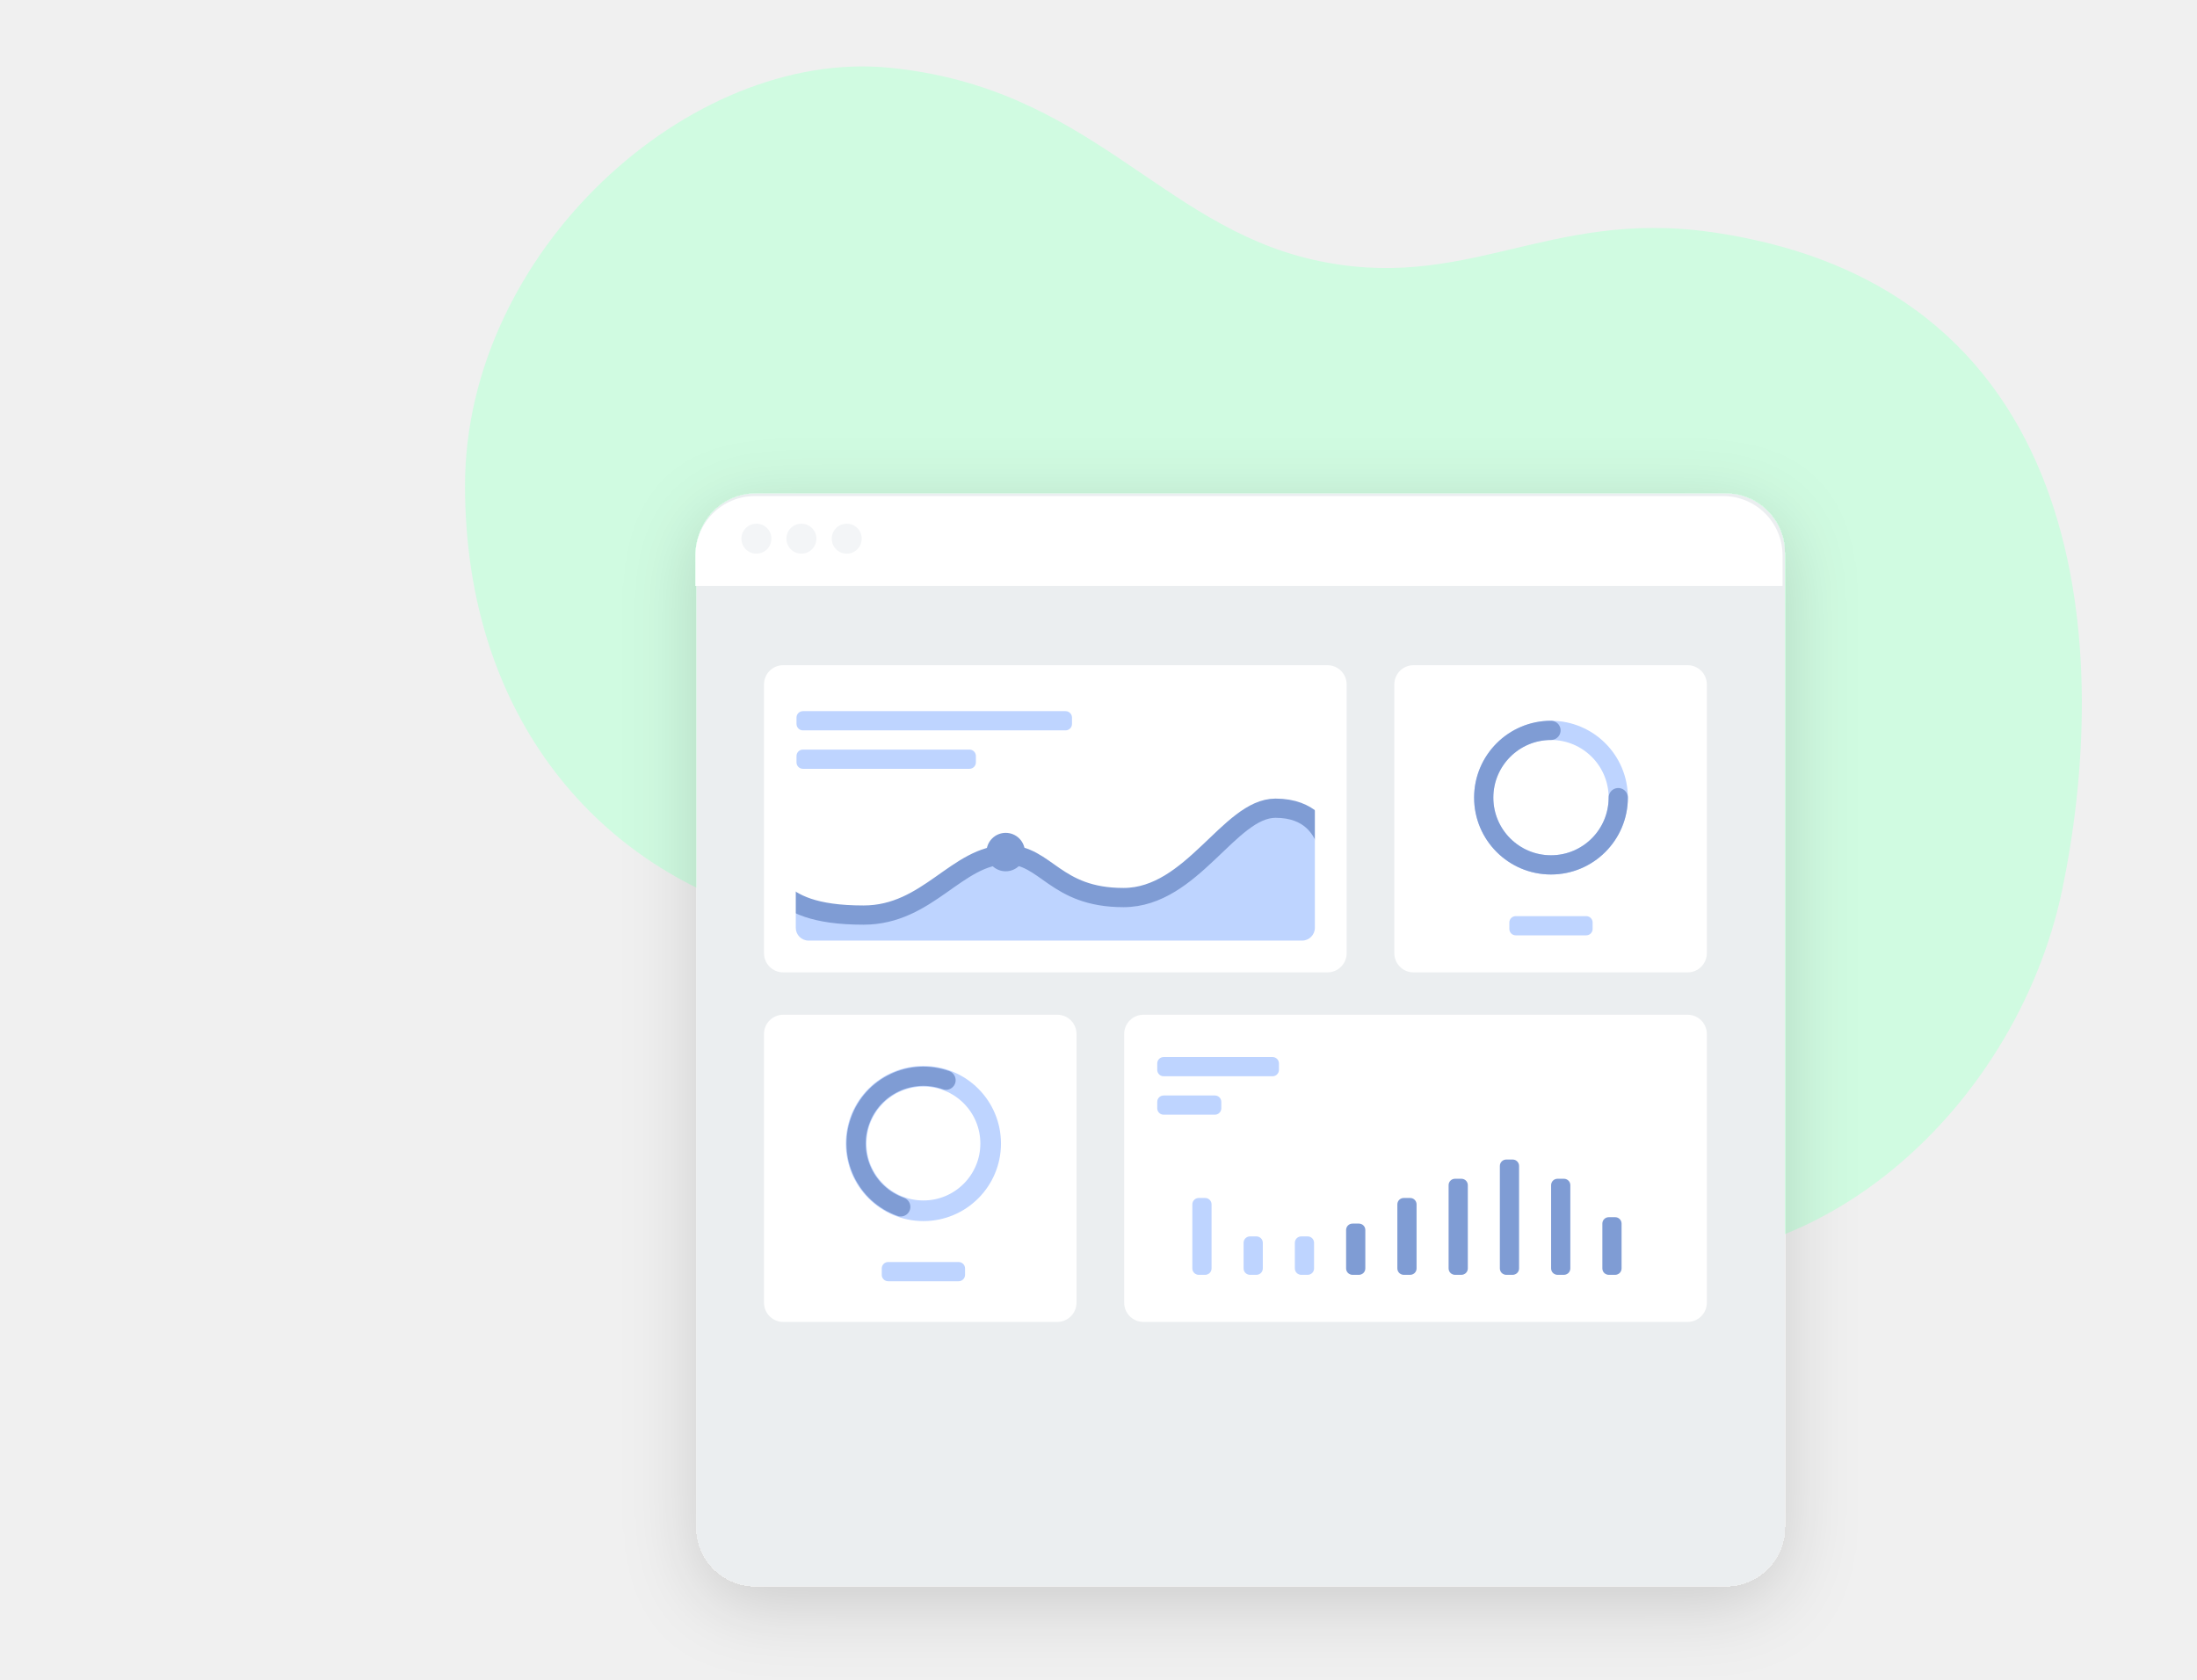
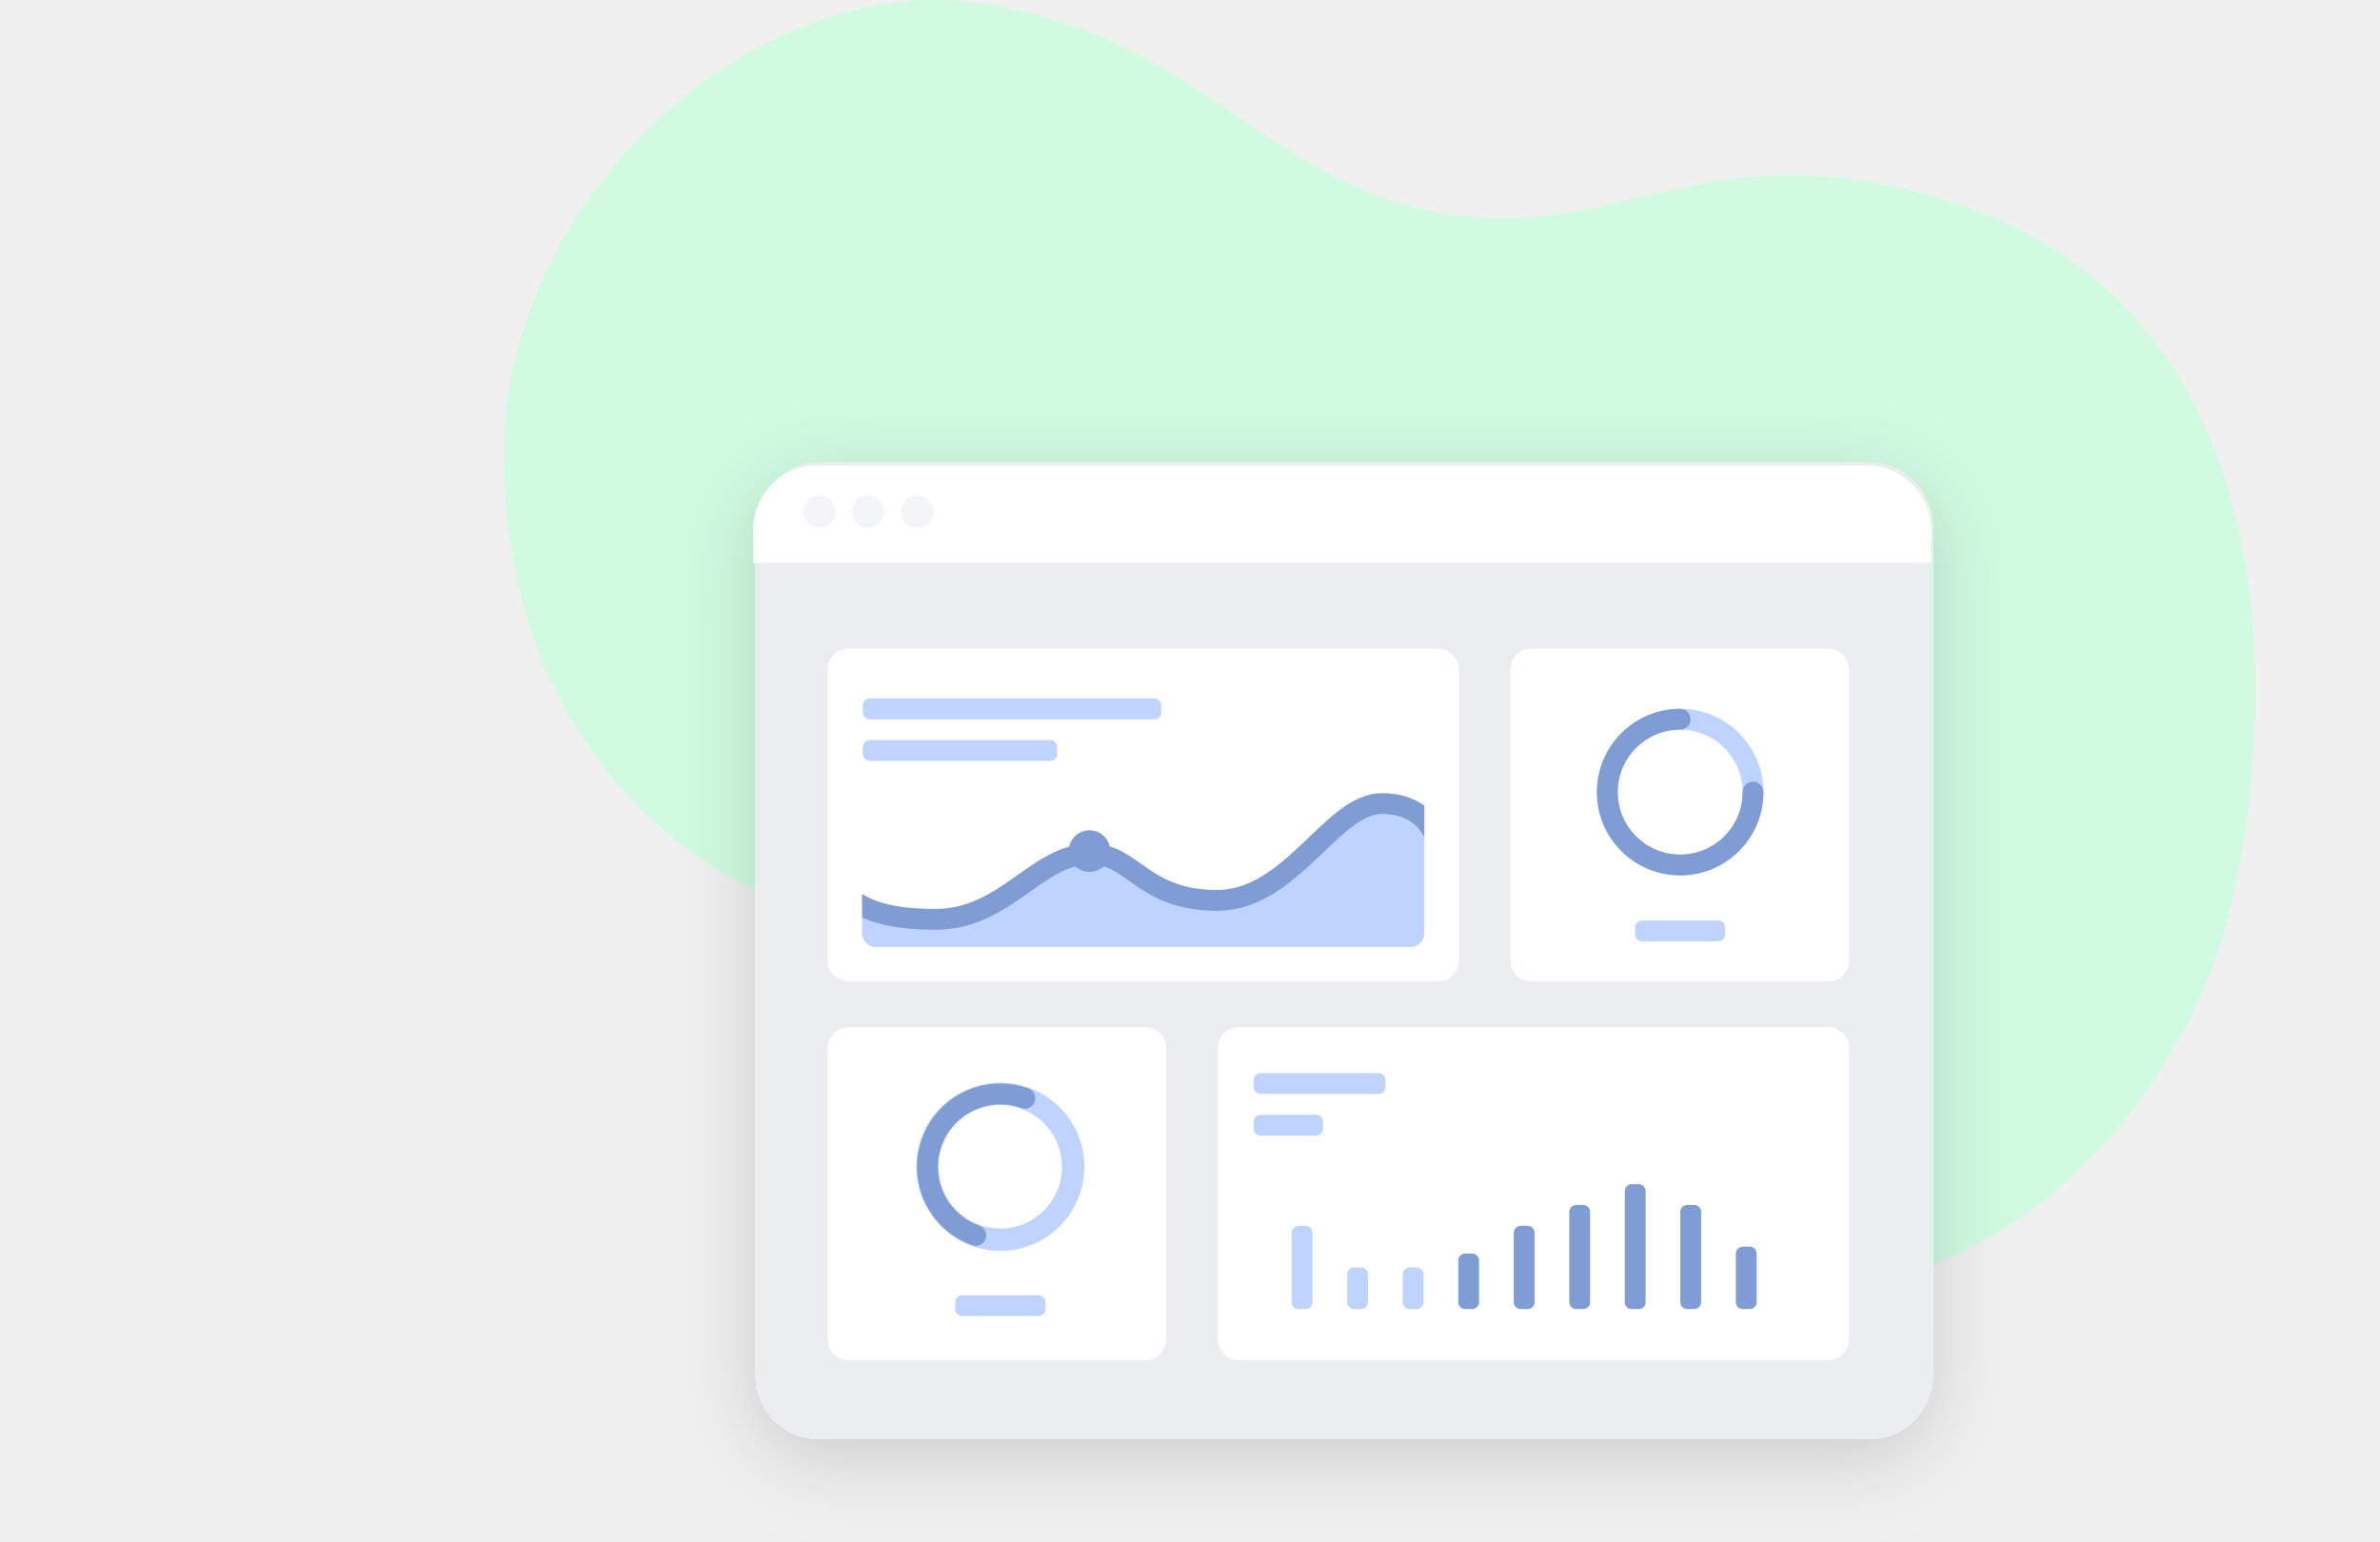
- <svg xmlns="http://www.w3.org/2000/svg" width="463" height="354" viewBox="0 0 463 354" fill="none">
-   <path d="M434.63 187.377C424.849 234.472 379.542 276.567 328.414 263.352C277.286 250.136 276.495 203.969 245.979 190.773C215.463 177.577 199.868 203.017 163.317 193.298C126.766 183.58 97.996 151.651 98 102.344C98.004 53.038 145.355 10.151 187.418 14.275C229.48 18.399 244.326 47.264 276.492 54.687C308.657 62.111 325.976 43.966 360.615 48.915C442.69 60.641 444.41 140.281 434.63 187.377Z" fill="#D0FBE1" />
+ <svg xmlns="http://www.w3.org/2000/svg" width="463" height="300" viewBox="0 0 463 300" fill="none">
+   <path d="M434.63 173.377C424.849 220.472 379.542 262.567 328.414 249.352C277.286 236.136 276.495 189.969 245.979 176.773C215.463 163.577 199.868 189.017 163.317 179.298C126.766 169.58 97.996 137.651 98 88.344C98.004 39.038 145.355 -3.849 187.418 0.275C229.48 4.399 244.326 33.264 276.492 40.687C308.657 48.111 325.976 29.966 360.615 34.915C442.69 46.641 444.41 126.281 434.63 173.377Z" fill="#D0FBE1" />
  <g filter="url(#filter0_d_5019_16548)">
-     <rect x="146.766" y="104" width="229.378" height="230.334" rx="12.513" fill="#EBEEF0" />
-     <mask id="mask0_5019_16548" style="mask-type:alpha" maskUnits="userSpaceOnUse" x="146" y="104" width="231" height="234">
-       <rect x="146.766" y="104" width="229.378" height="233.201" rx="12.513" fill="#DEE3E6" />
+     <rect x="147" y="90" width="229" height="190" rx="12.513" fill="#EBEEF0" />
+     <mask id="mask0_5019_16548" style="mask-type:alpha" maskUnits="userSpaceOnUse" x="146" y="90" width="231" height="234">
+       <rect x="146.766" y="90" width="229.378" height="233.201" rx="12.513" fill="#DEE3E6" />
    </mask>
    <g mask="url(#mask0_5019_16548)">
-       <rect x="293.842" y="140.21" width="65.86" height="64.743" rx="4.05" fill="white" />
-       <rect x="318.082" y="193.097" width="17.552" height="4.05" rx="1.35" fill="#BED4FF" />
-       <circle cx="326.858" cy="168.12" r="14.176" stroke="#BED4FF" stroke-width="4.05" />
-       <path d="M341.034 168.12C341.034 175.949 334.687 182.296 326.858 182.296C319.029 182.296 312.682 175.949 312.682 168.12C312.682 160.291 319.029 153.944 326.858 153.944" stroke="#7F9CD4" stroke-width="4.05" stroke-linecap="round" />
-       <rect x="161.006" y="213.883" width="65.86" height="64.743" rx="4.05" fill="white" />
-       <rect x="185.823" y="266.004" width="17.552" height="4.05" rx="1.35" fill="#BED4FF" />
-       <circle cx="194.599" cy="241.026" r="14.176" stroke="#BED4FF" stroke-width="4.347" />
-       <path d="M189.828 254.375C182.456 251.74 178.615 243.627 181.251 236.255C183.886 228.882 191.999 225.042 199.371 227.677" stroke="#7F9CD4" stroke-width="4.05" stroke-linecap="round" />
-       <rect x="161.006" y="140.21" width="122.789" height="64.743" rx="4.05" fill="white" />
-       <rect x="167.857" y="149.894" width="58.055" height="4.05" rx="1.35" fill="#BED4FF" />
-       <rect x="167.857" y="157.995" width="37.803" height="4.05" rx="1.35" fill="#BED4FF" />
-       <mask id="mask1_5019_16548" style="mask-type:alpha" maskUnits="userSpaceOnUse" x="167" y="167" width="111" height="32">
-         <rect x="167.704" y="167" width="109.394" height="31.255" rx="2.7" fill="white" />
+       <rect x="293.842" y="126.21" width="65.86" height="64.743" rx="4.05" fill="white" />
+       <rect x="318.082" y="179.097" width="17.552" height="4.05" rx="1.35" fill="#BED4FF" />
+       <circle cx="326.858" cy="154.12" r="14.176" stroke="#BED4FF" stroke-width="4.05" />
+       <path d="M341.034 154.12C341.034 161.949 334.687 168.296 326.858 168.296C319.029 168.296 312.682 161.949 312.682 154.12C312.682 146.291 319.029 139.944 326.858 139.944" stroke="#7F9CD4" stroke-width="4.05" stroke-linecap="round" />
+       <rect x="161.006" y="199.883" width="65.86" height="64.743" rx="4.05" fill="white" />
+       <rect x="185.823" y="252.004" width="17.552" height="4.05" rx="1.35" fill="#BED4FF" />
+       <circle cx="194.599" cy="227.026" r="14.176" stroke="#BED4FF" stroke-width="4.347" />
+       <path d="M189.828 240.375C182.456 237.74 178.615 229.627 181.251 222.255C183.886 214.882 191.999 211.042 199.371 213.677" stroke="#7F9CD4" stroke-width="4.05" stroke-linecap="round" />
+       <rect x="161.006" y="126.21" width="122.789" height="64.743" rx="4.05" fill="white" />
+       <rect x="167.857" y="135.894" width="58.055" height="4.05" rx="1.35" fill="#BED4FF" />
+       <rect x="167.857" y="143.995" width="37.803" height="4.05" rx="1.35" fill="#BED4FF" />
+       <mask id="mask1_5019_16548" style="mask-type:alpha" maskUnits="userSpaceOnUse" x="167" y="153" width="111" height="32">
+         <rect x="167.704" y="153" width="109.394" height="31.255" rx="2.7" fill="white" />
      </mask>
      <g mask="url(#mask1_5019_16548)">
-         <path d="M181.977 192.875C171.381 192.875 167.146 190.414 164.356 187.952V202.72H279.332V176.823C278.451 175.045 276.304 170.349 268.8 170.349C259.108 170.349 251.246 189.183 236.765 189.183C222.283 189.183 220.528 180.158 212.19 180.158C201.658 180.158 195.633 192.875 181.977 192.875Z" fill="#BED4FF" stroke="#7F9CD4" stroke-width="4.05" />
-         <path d="M215.993 179.596C215.993 181.833 214.18 183.646 211.943 183.646C209.706 183.646 207.893 181.833 207.893 179.596C207.893 177.359 209.706 175.545 211.943 175.545C214.18 175.545 215.993 177.359 215.993 179.596Z" fill="#7F9CD4" />
+         <path d="M181.977 178.875C171.381 178.875 167.146 176.414 164.356 173.952V188.72H279.332V162.823C278.451 161.045 276.304 156.349 268.8 156.349C259.108 156.349 251.246 175.183 236.765 175.183C222.283 175.183 220.528 166.158 212.19 166.158C201.658 166.158 195.633 178.875 181.977 178.875Z" fill="#BED4FF" stroke="#7F9CD4" stroke-width="4.05" />
+         <path d="M215.993 165.596C215.993 167.833 214.18 169.646 211.943 169.646C209.706 169.646 207.893 167.833 207.893 165.596C207.893 163.359 209.706 161.545 211.943 161.545C214.18 161.545 215.993 163.359 215.993 165.596Z" fill="#7F9CD4" />
      </g>
-       <rect x="236.912" y="213.883" width="122.789" height="64.743" rx="4.05" fill="white" />
-       <rect x="243.878" y="222.8" width="25.652" height="4.05" rx="1.35" fill="#BED4FF" />
-       <rect x="243.878" y="230.901" width="13.501" height="4.05" rx="1.35" fill="#BED4FF" />
-       <rect x="251.276" y="268.704" width="16.201" height="4.05" rx="1.35" transform="rotate(-90 251.276 268.704)" fill="#BED4FF" />
-       <rect x="262.077" y="268.704" width="8.101" height="4.05" rx="1.35" transform="rotate(-90 262.077 268.704)" fill="#BED4FF" />
-       <rect x="272.879" y="268.704" width="8.101" height="4.05" rx="1.35" transform="rotate(-90 272.879 268.704)" fill="#BED4FF" />
-       <rect x="283.68" y="268.704" width="10.801" height="4.05" rx="1.35" transform="rotate(-90 283.68 268.704)" fill="#7F9CD4" />
-       <rect x="294.48" y="268.704" width="16.201" height="4.05" rx="1.35" transform="rotate(-90 294.48 268.704)" fill="#7F9CD4" />
-       <rect x="305.281" y="268.704" width="20.252" height="4.05" rx="1.35" transform="rotate(-90 305.281 268.704)" fill="#7F9CD4" />
-       <rect x="316.083" y="268.704" width="24.302" height="4.05" rx="1.35" transform="rotate(-90 316.083 268.704)" fill="#7F9CD4" />
-       <rect x="326.884" y="268.704" width="20.252" height="4.05" rx="1.35" transform="rotate(-90 326.884 268.704)" fill="#7F9CD4" />
-       <rect x="337.684" y="268.704" width="12.151" height="4.05" rx="1.35" transform="rotate(-90 337.684 268.704)" fill="#7F9CD4" />
+       <rect x="236.912" y="199.883" width="122.789" height="64.743" rx="4.05" fill="white" />
+       <rect x="243.878" y="208.8" width="25.652" height="4.05" rx="1.35" fill="#BED4FF" />
+       <rect x="243.878" y="216.901" width="13.501" height="4.05" rx="1.35" fill="#BED4FF" />
+       <rect x="251.276" y="254.704" width="16.201" height="4.05" rx="1.35" transform="rotate(-90 251.276 254.704)" fill="#BED4FF" />
+       <rect x="262.077" y="254.704" width="8.101" height="4.05" rx="1.35" transform="rotate(-90 262.077 254.704)" fill="#BED4FF" />
+       <rect x="272.879" y="254.704" width="8.101" height="4.05" rx="1.35" transform="rotate(-90 272.879 254.704)" fill="#BED4FF" />
+       <rect x="283.68" y="254.704" width="10.801" height="4.05" rx="1.35" transform="rotate(-90 283.68 254.704)" fill="#7F9CD4" />
+       <rect x="294.48" y="254.704" width="16.201" height="4.05" rx="1.35" transform="rotate(-90 294.48 254.704)" fill="#7F9CD4" />
+       <rect x="305.281" y="254.704" width="20.252" height="4.05" rx="1.35" transform="rotate(-90 305.281 254.704)" fill="#7F9CD4" />
+       <rect x="316.083" y="254.704" width="24.302" height="4.05" rx="1.35" transform="rotate(-90 316.083 254.704)" fill="#7F9CD4" />
+       <rect x="326.884" y="254.704" width="20.252" height="4.05" rx="1.35" transform="rotate(-90 326.884 254.704)" fill="#7F9CD4" />
+       <rect x="337.684" y="254.704" width="12.151" height="4.05" rx="1.35" transform="rotate(-90 337.684 254.704)" fill="#7F9CD4" />
    </g>
-     <path d="M146.562 117.073C146.562 110.163 152.165 104.561 159.075 104.561H363.144C370.055 104.561 375.657 110.163 375.657 117.073V123.52H146.562V117.073Z" fill="white" />
-     <rect x="156.245" y="110.379" width="6.32" height="6.32" rx="3.16" fill="#F3F5F7" />
-     <rect x="165.726" y="110.379" width="6.32" height="6.32" rx="3.16" fill="#F3F5F7" />
-     <rect x="175.282" y="110.379" width="6.32" height="6.32" rx="3.16" fill="#F3F5F7" />
+     <path d="M146.562 103.073C146.562 96.163 152.165 90.561 159.075 90.561H363.144C370.055 90.561 375.657 96.163 375.657 103.073V109.52H146.562V103.073Z" fill="white" />
+     <rect x="156.245" y="96.379" width="6.32" height="6.32" rx="3.16" fill="#F3F5F7" />
+     <rect x="165.726" y="96.379" width="6.32" height="6.32" rx="3.16" fill="#F3F5F7" />
+     <rect x="175.282" y="96.379" width="6.32" height="6.32" rx="3.16" fill="#F3F5F7" />
  </g>
  <defs>
-     <filter id="filter0_d_5019_16548" x="131.271" y="92.531" width="260.165" height="260.918" filterUnits="userSpaceOnUse" color-interpolation-filters="sRGB">
+     <filter id="filter0_d_5019_16548" x="131.271" y="78.531" width="260.021" height="220.584" filterUnits="userSpaceOnUse" color-interpolation-filters="sRGB">
      <feFlood flood-opacity="0" result="BackgroundImageFix" />
      <feColorMatrix in="SourceAlpha" type="matrix" values="0 0 0 0 0 0 0 0 0 0 0 0 0 0 0 0 0 0 127 0" result="hardAlpha" />
      <feOffset dy="3.823" />
      <feGaussianBlur stdDeviation="7.646" />
      <feComposite in2="hardAlpha" operator="out" />
      <feColorMatrix type="matrix" values="0 0 0 0 0 0 0 0 0 0 0 0 0 0 0 0 0 0 0.15 0" />
      <feBlend mode="normal" in2="BackgroundImageFix" result="effect1_dropShadow_5019_16548" />
      <feBlend mode="normal" in="SourceGraphic" in2="effect1_dropShadow_5019_16548" result="shape" />
    </filter>
  </defs>
</svg>
